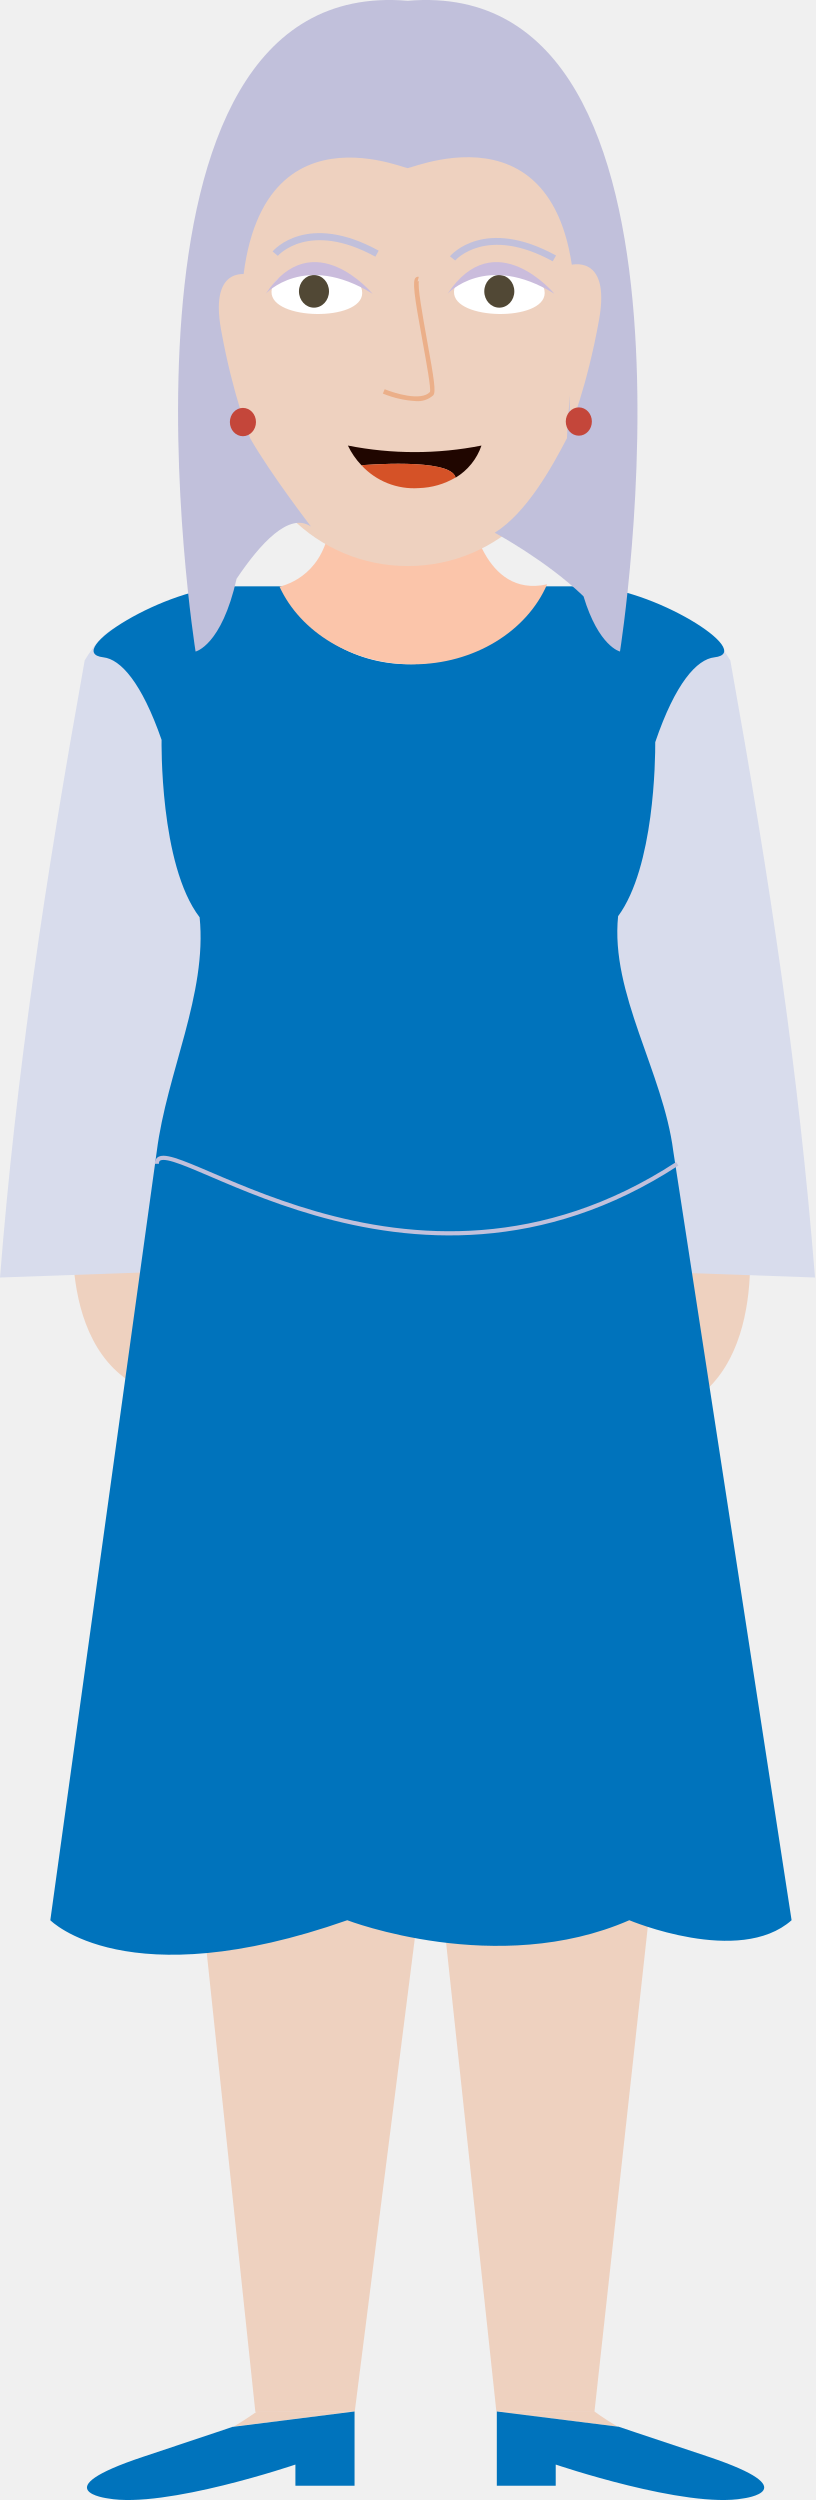
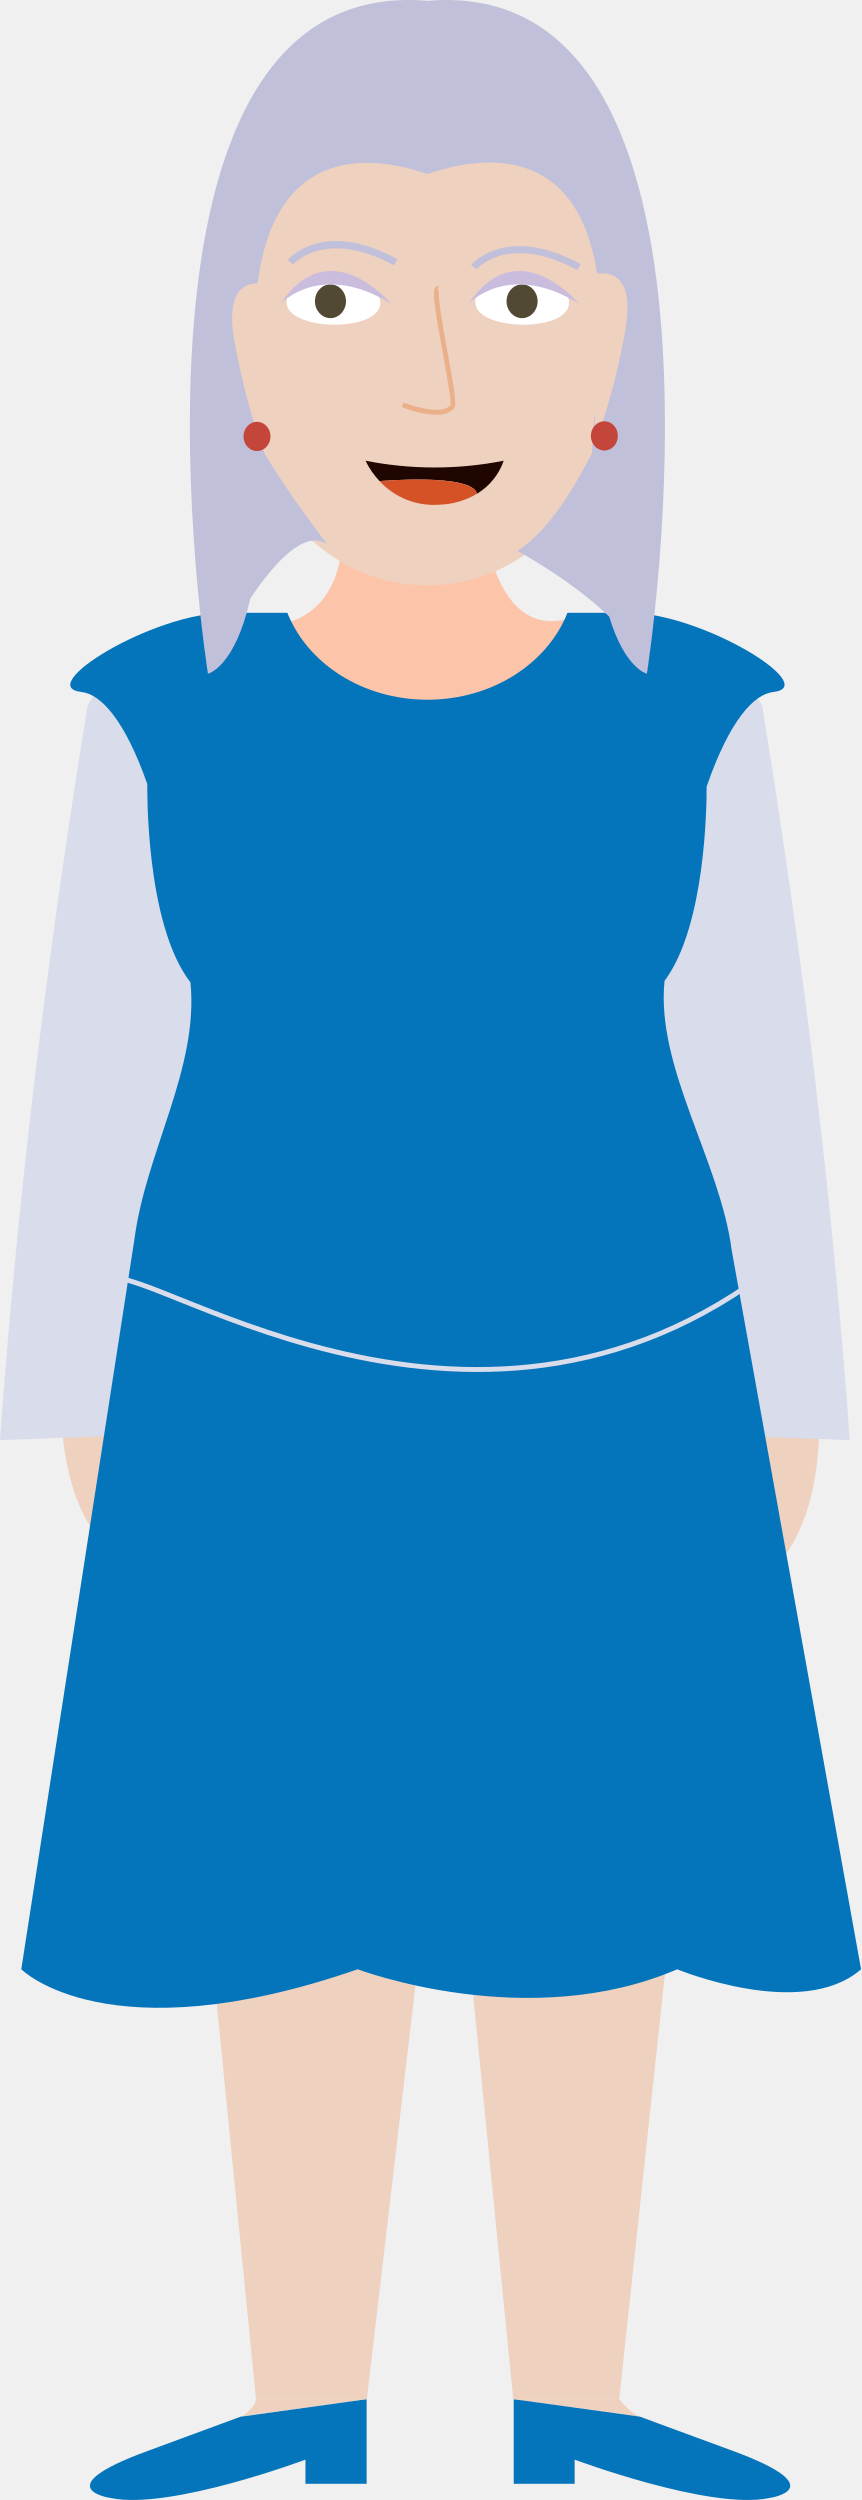
- <svg xmlns="http://www.w3.org/2000/svg" viewBox="0 0 206.7 634.04">
+ <svg xmlns="http://www.w3.org/2000/svg" viewBox="0 0 211.19 613.17">
  <defs>
-     <style>.cls-1{fill:#eed1bf;}.cls-2{fill:#d8dcec;}.cls-3{fill:#0073bc;}.cls-4{fill:none;stroke:#c1c0db;stroke-miterlimit:10;stroke-width:1.06px;}.cls-5{fill:#fbc5aa;}.cls-6{fill:#fff;}.cls-7{fill:#514835;}.cls-8{fill:#cabcdc;}.cls-9{fill:#ebaf89;}.cls-10{fill:#c1c0db;}.cls-11{fill:#200600;}.cls-12{fill:#d55227;}.cls-13{fill:#c4463a;}</style>
+     <style>.cls-1{fill:#eed1bf;}.cls-2{fill:#fcc5aa;}.cls-3{fill:#d9dceb;}.cls-4{fill:#0474bb;}.cls-5{fill:none;stroke:#d9dceb;stroke-miterlimit:10;stroke-width:1.21px;}.cls-6{fill:#fff;}.cls-7{fill:#524935;}.cls-8{fill:#c9bcdd;}.cls-9{fill:#ebaf89;}.cls-10{fill:#c1c0da;}.cls-11{fill:#200600;}.cls-12{fill:#d55227;}.cls-13{fill:#c4463a;}</style>
  </defs>
  <g id="Layer_2" data-name="Layer 2">
-     <g id="Avatar">
-       <path id="Koza" class="cls-1" d="M18.87,307.43S13,350.29,44.76,354.6V306.38Z" />
-       <path id="Koza-2" data-name="Koza" class="cls-1" d="M189.81,312.21s5.89,42.87-25.9,47.17V311.17Z" />
-       <path class="cls-2" d="M0,324l51.93-1.84V193.24s-12-56.34-30.45-25.76C11.26,224.5,4.16,271.84,0,324Z" />
-       <path class="cls-2" d="M206.7,324l-51.94-1.84V193.24s12-56.34,30.46-25.76C195.44,224.5,202.53,271.84,206.7,324Z" />
-       <polygon id="Hlace" class="cls-1" points="174.61 373.87 174.61 394.9 150.76 611.7 125.89 611.61 109.44 458.23 89.97 611.61 64.76 611.7 41.8 394.9 41.8 373.87 174.61 373.87" />
-       <path class="cls-3" d="M170.76,292c-2.56-20.12-16-40-14-59.64,9.19-12.47,9.44-39.83,9.42-44.14,5.11-15,10.54-21,15-21.51,10.8-1.21-16-18-32.47-18H135c-4.47,11.49-16.81,19.75-31.35,19.75s-26.87-8.26-31.35-19.75H58.7c-16.52,0-43.28,16.77-32.47,18,4.35.49,9.69,6.36,14.75,20.93,0,0-.58,31.67,9.65,45C52.58,252.15,42.31,272,39.76,292l-27,195s19.26,19.7,75.31,0c0,0,38.05,14.64,71.53,0,0,0,27.91,11.74,41.16,0Z" />
-       <path class="cls-4" d="M39.76,295.16c.17-11.19,63.39,44.77,132,0" />
-       <path id="Vrat" class="cls-5" d="M138.76,148.19c-5.1,11.84-18.42,20.3-34.07,20.3-15.37,0-28.5-8.17-33.8-19.7,4-1,12.58-4.94,13.09-18.92h35.3S122.52,151.84,138.76,148.19Z" />
-       <path id="Koza-3" data-name="Koza" class="cls-1" d="M89.92,611.59l-30.69,3.85c3.61-2.16,5.93-3.85,5.93-3.85Z" />
-       <path id="Koza-4" data-name="Koza" class="cls-1" d="M156.64,615.44,126,611.59h24.77S153,613.28,156.64,615.44Z" />
-       <path id="cevlje" class="cls-3" d="M89.92,611.59v18.84h-15v-5.38s-33.06,11.24-47.57,8.59c0,0-16.55-2.06,8.86-10.53,19-6.33,22.83-7.64,22.83-7.64l.17,0h0Z" />
-       <path id="cevlje-2" data-name="cevlje" class="cls-3" d="M188.51,633.64c-14.5,2.65-47.57-8.59-47.57-8.59v5.38H126V611.59l30.69,3.85h0l.17,0s3.83,1.31,22.84,7.64C205.06,631.58,188.51,633.64,188.51,633.64Z" />
-       <path id="Koza-5" data-name="Koza" class="cls-1" d="M99.31,14h8.2a37.7,37.7,0,0,1,37.7,37.7v50.06a41.8,41.8,0,0,1-41.8,41.8h0a41.8,41.8,0,0,1-41.8-41.8V51.67A37.7,37.7,0,0,1,99.31,14Z" />
-       <path class="cls-6" d="M91.86,74.34c.09-8-22.94-8.36-23-.31C68.75,81.3,91.78,81.6,91.86,74.34Z" />
-       <path class="cls-6" d="M138.14,74.34c.09-8-22.93-8.36-23-.31C115,81.3,138.06,81.6,138.14,74.34Z" />
-       <ellipse class="cls-7" cx="79.63" cy="73.89" rx="3.81" ry="4.14" />
-       <ellipse class="cls-7" cx="126.63" cy="73.89" rx="3.81" ry="4.14" />
-       <path id="Oci" class="cls-8" d="M67.4,74.5s9.78-10.67,27.09,0C94.49,74.5,79.44,56.43,67.4,74.5Z" />
-       <path id="Oci-2" data-name="Oci" class="cls-8" d="M113.51,74.5s9.78-10.67,27.09,0C140.6,74.5,125.55,56.43,113.51,74.5Z" />
+     <g id="Layer_1-2" data-name="Layer 1">
+       <path id="Koza" class="cls-1" d="M15.41,335S9.52,382.22,41.3,387V333.89Z" />
+       <path id="Koza-2" data-name="Koza" class="cls-1" d="M200.51,340.3s5.89,47.19-25.9,51.93V339.16Z" />
+       <path id="Vrat" class="cls-2" d="M138.76,151.91c-5.1,13-18.42,22.34-34.07,22.34-15.37,0-28.5-9-33.8-21.68,4-1.16,12.58-5.44,13.09-20.83h35.3S122.52,155.93,138.76,151.91Z" />
+       <path class="cls-3" d="M0,353.23l51.93-2V201.5s-12-62-30.45-28.36Q6.15,267.28,0,353.23Z" />
+       <path class="cls-3" d="M208.42,353.23l-51.94-2V201.5s12-62,30.46-28.36Q202.27,267.28,208.42,353.23Z" />
+       <path id="Koza-3" data-name="Koza" class="cls-1" d="M89.92,588.45l-30.69,4.24c3.61-2.38,3.56-4.24,3.56-4.24Z" />
+       <path id="Koza-4" data-name="Koza" class="cls-1" d="M156.64,592.69,126,588.45h25.92A16.76,16.76,0,0,0,156.64,592.69Z" />
+       <path id="cevlje" class="cls-4" d="M89.92,588.45v20.74h-15v-5.92s-33.06,12.37-47.57,9.45c0,0-16.55-2.27,8.86-11.58,19-7,22.83-8.42,22.83-8.42l.17,0h0Z" />
+       <path id="cevlje-2" data-name="cevlje" class="cls-4" d="M188.51,612.72c-14.5,2.92-47.57-9.45-47.57-9.45v5.92H126V588.45l30.69,4.24h0l.17,0s3.83,1.45,22.84,8.42C205.06,610.45,188.51,612.72,188.51,612.72Z" />
+       <polygon id="Hlace" class="cls-1" points="174.61 348.53 174.61 376.95 151.87 588.45 125.89 588.45 109.44 422.69 89.97 588.45 62.79 588.45 41.8 376.95 41.8 348.53 174.61 348.53" />
+       <path id="Obleka" class="cls-4" d="M179.45,306.58c-2.81-21.71-18.64-44.85-16.46-66,10.06-13.46,10.34-43,10.32-47.65,5.6-16.18,11.54-22.68,16.38-23.21,11.84-1.31-17.48-19.42-35.57-19.42H139.18c-4.9,12.41-18.43,21.32-34.35,21.32s-29.44-8.91-34.35-21.32H55.55c-18.1,0-47.42,18.11-35.58,19.42,4.78.52,10.63,6.86,16.16,22.58,0,0-.63,34.19,10.58,48.63,2.13,21.07-11,41.59-13.76,63.18L5.22,483s21.11,21.27,82.51,0c0,0,41.69,15.8,78.37,0,0,0,30.57,12.68,45.09,0Z" />
+       <path class="cls-5" d="M26.21,315.29c.18-13.07,81,52.33,157.25,0" />
+       <path id="Koza-5" data-name="Koza" class="cls-1" d="M100.73,14h8.2a37.7,37.7,0,0,1,37.7,37.7v50.06a41.8,41.8,0,0,1-41.8,41.8h0A41.8,41.8,0,0,1,63,101.73V51.67A37.7,37.7,0,0,1,100.73,14Z" />
+       <path class="cls-6" d="M93.28,74.34c.09-8-22.94-8.36-23-.31C70.17,81.3,93.2,81.6,93.28,74.34Z" />
+       <path class="cls-6" d="M139.57,74.34c.09-8-22.94-8.36-23-.31C116.46,81.3,139.49,81.6,139.57,74.34Z" />
+       <ellipse class="cls-7" cx="81.05" cy="73.89" rx="3.81" ry="4.14" />
+       <ellipse class="cls-7" cx="128.05" cy="73.89" rx="3.81" ry="4.14" />
+       <path id="Oci" class="cls-8" d="M68.82,74.5s9.79-10.67,27.1,0C95.92,74.5,80.86,56.43,68.82,74.5Z" />
+       <path id="Oci-2" data-name="Oci" class="cls-8" d="M114.93,74.5s9.79-10.67,27.1,0C142,74.5,127,56.43,114.93,74.5Z" />
      <g id="Nos">
-         <path class="cls-9" d="M105.52,101.73a25.86,25.86,0,0,1-8.42-1.91l.46-1.11c2.44,1,9.25,3.13,11.48.7.32-.83-.91-7.55-1.9-13-2.1-11.49-2.61-15.2-1.7-16a.78.78,0,0,1,.77-.19l-.3,1.16a.37.37,0,0,0,.38-.14c-.53,1,.95,9.09,2,15,1.86,10.15,2.29,13.22,1.6,14A5.81,5.81,0,0,1,105.52,101.73Z" />
+         <path class="cls-9" d="M106.94,101.73a25.7,25.7,0,0,1-8.41-1.91L99,98.71c2.44,1,9.24,3.13,11.47.7.32-.83-.91-7.55-1.9-13-2.1-11.49-2.61-15.2-1.7-16a.79.79,0,0,1,.78-.19l-.3,1.16a.39.39,0,0,0,.38-.14c-.54,1,.94,9.09,2,15,1.86,10.15,2.3,13.22,1.61,14A5.83,5.83,0,0,1,106.94,101.73Z" />
      </g>
-       <path id="Obrve" class="cls-10" d="M95.2,65.1c-16.86-9.24-24.66-.3-24.74-.21l-1.33-1.12c.35-.41,8.81-10.12,26.91-.2Z" />
-       <path id="Obrve-2" data-name="Obrve" class="cls-10" d="M140.18,66.27c-16.86-9.24-24.66-.29-24.74-.2L114.11,65c.35-.42,8.81-10.12,26.91-.2Z" />
-       <path class="cls-11" d="M122.11,113a15.23,15.23,0,0,1-6.56,8.14C114.31,116,91.75,118,91.67,118a19.14,19.14,0,0,1-3.44-5A87.28,87.28,0,0,0,122.11,113Z" />
-       <path class="cls-12" d="M115.55,121.1h0a19.32,19.32,0,0,1-9.33,2.69A18.09,18.09,0,0,1,91.67,118C91.75,118,114.31,116,115.55,121.1Z" />
-       <polygon class="cls-11" points="91.67 117.97 91.67 117.97 91.67 117.97 91.67 117.97" />
-       <path id="Lasje3" class="cls-10" d="M157.24,165.24s-5.39-1.23-9.25-14c-9.45-9.12-22.52-16.13-22.52-16.13,8.06-5,14.52-16.65,18.33-24,.14-6,1-12.52,1.59-19.91,5.8-68.52-40.06-48.71-42-48.56h0c-1.77-.1-46.8-19.69-41.94,48.56.52,7.36,1.79,13.9,1.94,19.86,5.21,9.14,15.5,22.5,15.5,22.5C73.36,129.75,66,137.84,60,146.79c-3.82,17-10.4,18.45-10.4,18.45S22.22-6.67,103.41.2C184.59-6.67,157.24,165.24,157.24,165.24Z" />
-       <path id="Koza-6" data-name="Koza" class="cls-1" d="M144.5,67.25s10.48-3.18,7.43,13.86-7.43,27.6-7.43,27.6Z" />
-       <path id="Koza-7" data-name="Koza" class="cls-1" d="M63.49,69.73S53,66.54,56.06,83.59s7.43,27.6,7.43,27.6Z" />
-       <ellipse id="Uhani" class="cls-13" cx="61.61" cy="107.04" rx="3.31" ry="3.59" />
-       <ellipse id="Uhani-2" data-name="Uhani" class="cls-13" cx="146.8" cy="106.91" rx="3.31" ry="3.59" />
+       <path id="Obrve" class="cls-10" d="M96.63,65.1c-16.86-9.24-24.67-.3-24.74-.21l-1.33-1.12c.35-.41,8.8-10.12,26.9-.2Z" />
+       <path id="Obrve-2" data-name="Obrve" class="cls-10" d="M141.61,66.27c-16.87-9.24-24.67-.29-24.74-.2L115.54,65c.35-.42,8.81-10.12,26.9-.2Z" />
+       <path class="cls-11" d="M123.54,113A15.29,15.29,0,0,1,117,121.1C115.74,116,93.17,118,93.1,118a19.35,19.35,0,0,1-3.45-5A87.33,87.33,0,0,0,123.54,113Z" />
+       <path class="cls-12" d="M117,121.1h0a19.28,19.28,0,0,1-9.32,2.69A18.06,18.06,0,0,1,93.1,118C93.17,118,115.74,116,117,121.1Z" />
+       <polygon class="cls-11" points="93.1 117.97 93.1 117.97 93.1 117.97 93.1 117.97" />
+       <path id="Lasje" class="cls-10" d="M158.66,165.24s-5.39-1.23-9.24-14c-9.45-9.12-22.53-16.13-22.53-16.13,8.06-5,14.52-16.65,18.33-24,.15-6,1-12.52,1.59-19.91,5.8-68.52-40.06-48.71-42-48.56h0C103,42.51,58,22.92,62.85,91.17c.52,7.36,1.8,13.9,1.94,19.86,5.21,9.14,15.51,22.5,15.51,22.5-5.51-3.78-12.91,4.31-18.9,13.26-3.82,17-10.4,18.45-10.4,18.45S23.64-6.67,104.83.2C186-6.67,158.66,165.24,158.66,165.24Z" />
+       <path id="Koza-6" data-name="Koza" class="cls-1" d="M145.92,67.25s10.48-3.18,7.43,13.86-7.43,27.6-7.43,27.6Z" />
+       <path id="Koza-7" data-name="Koza" class="cls-1" d="M64.91,69.73s-10.48-3.19-7.43,13.86,7.43,27.6,7.43,27.6Z" />
+       <ellipse id="Uhani" class="cls-13" cx="63.03" cy="107.04" rx="3.31" ry="3.59" />
+       <ellipse id="Uhani-2" data-name="Uhani" class="cls-13" cx="148.23" cy="106.91" rx="3.31" ry="3.59" />
    </g>
  </g>
</svg>
